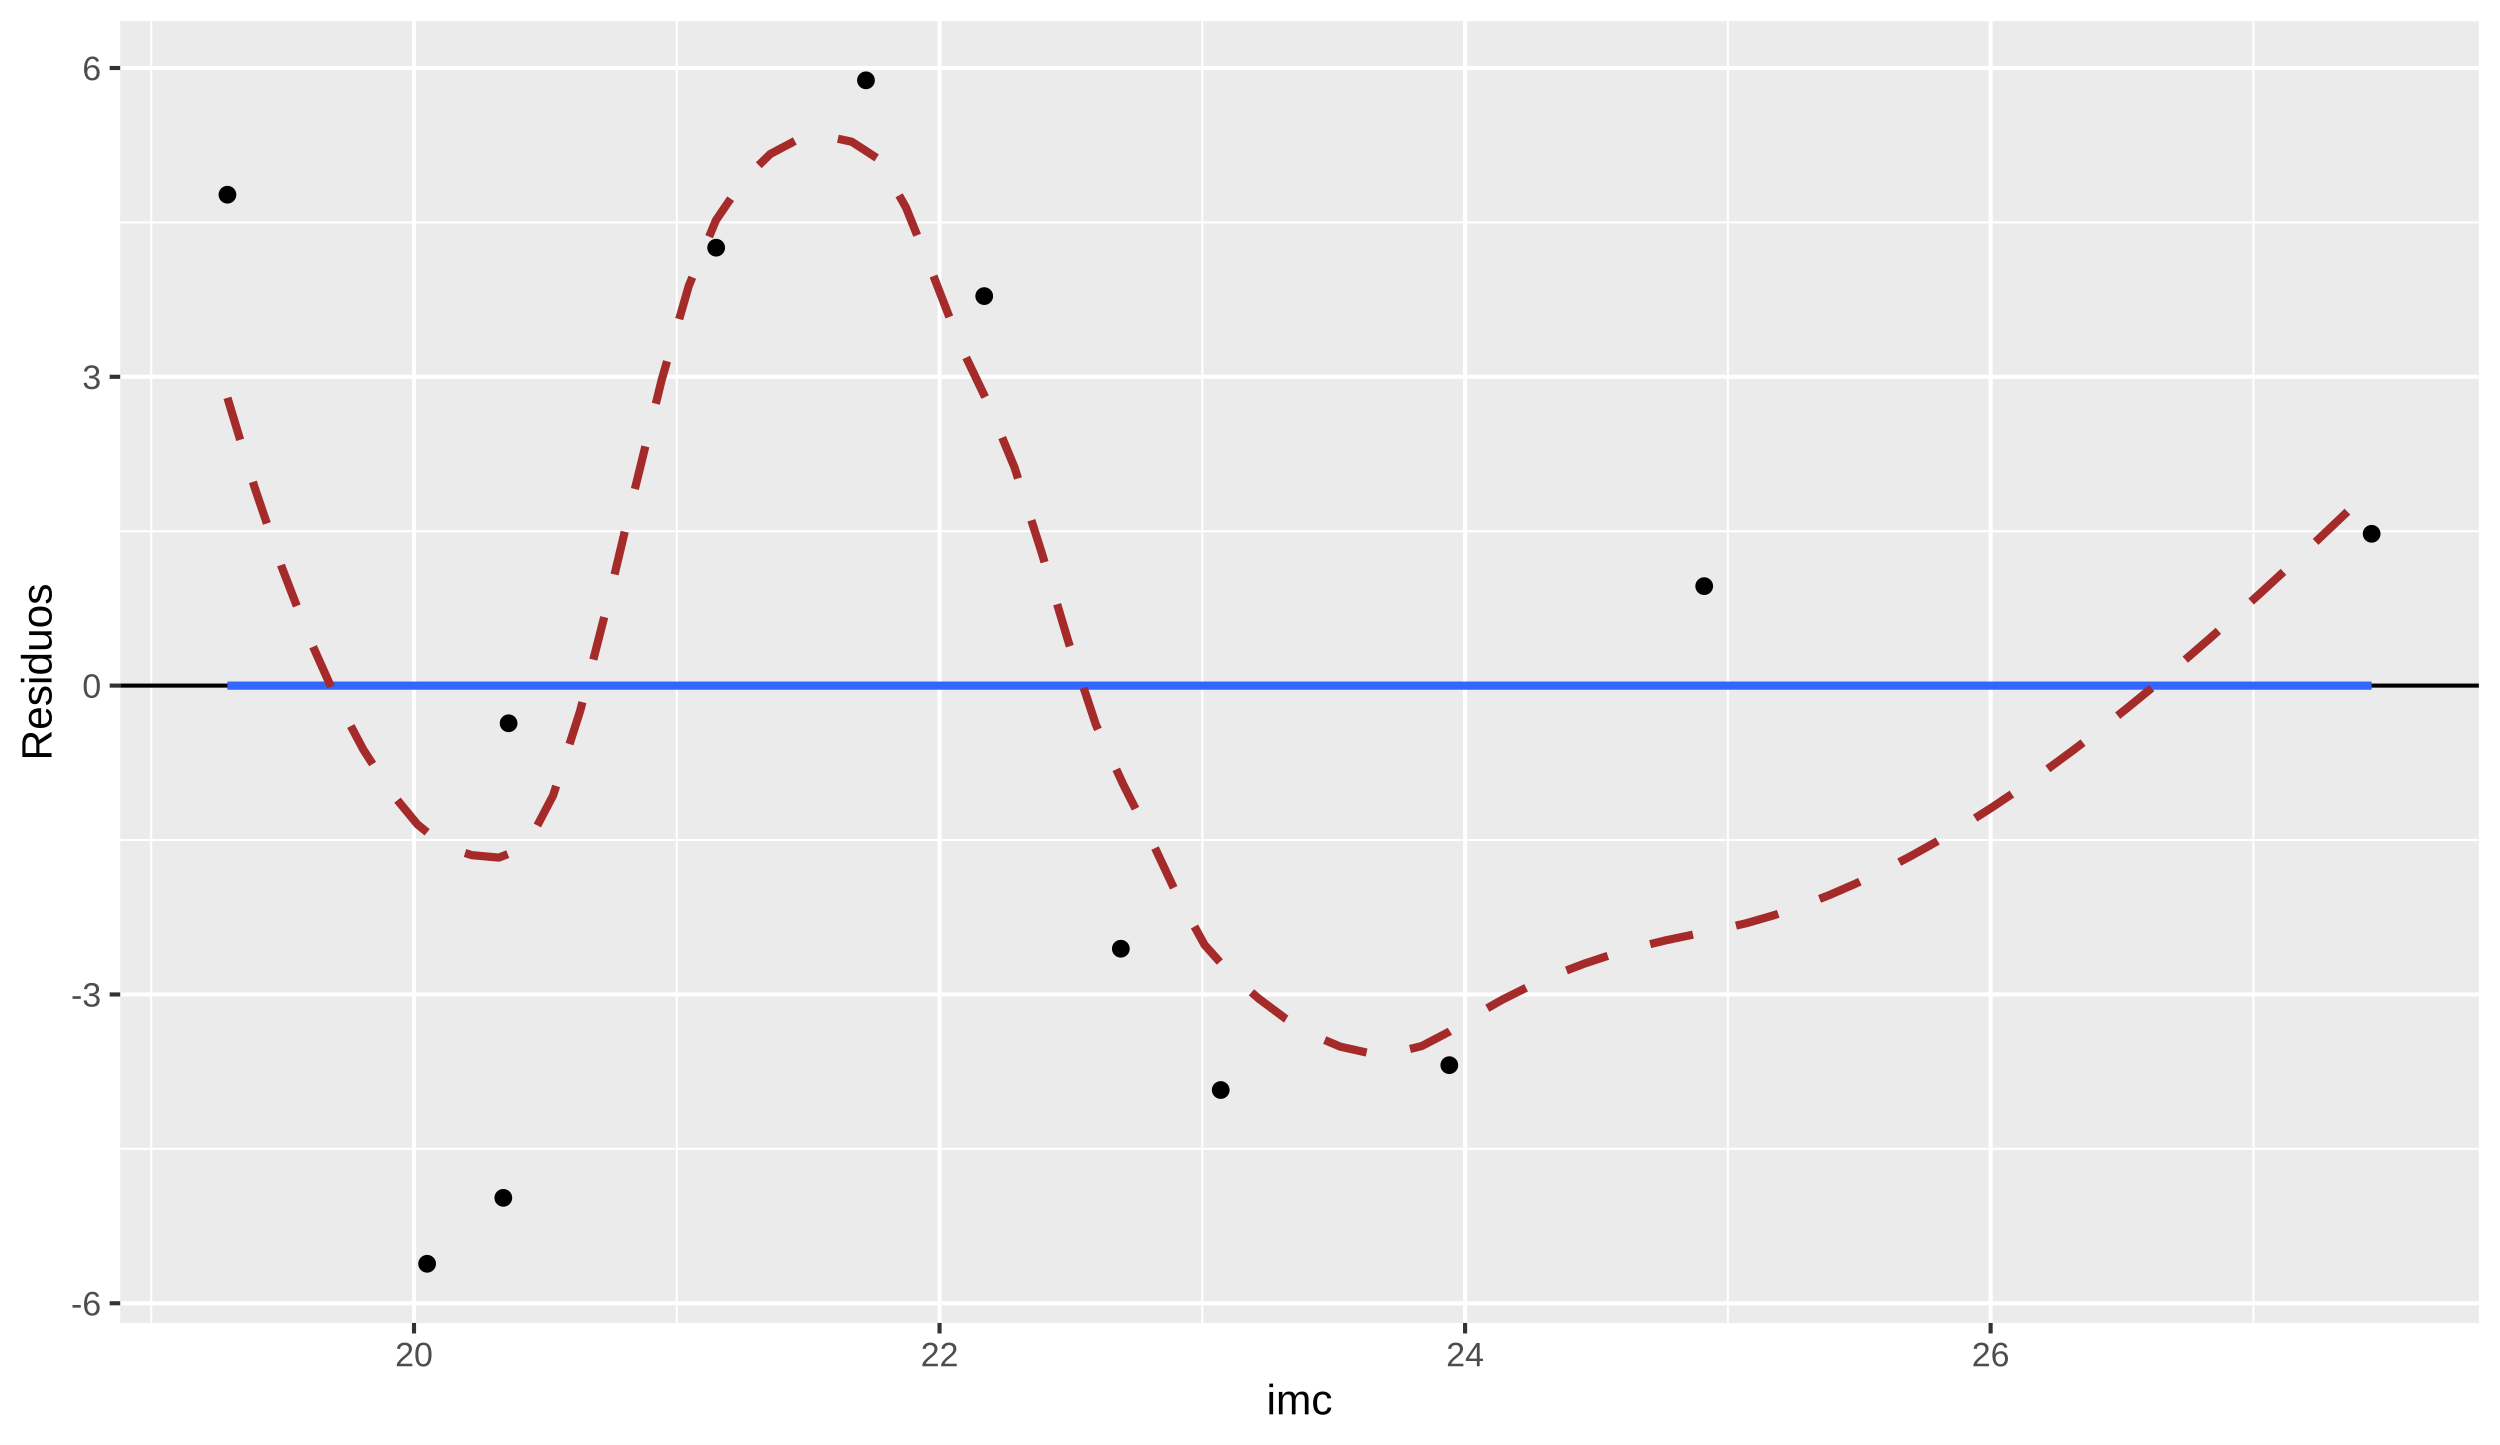
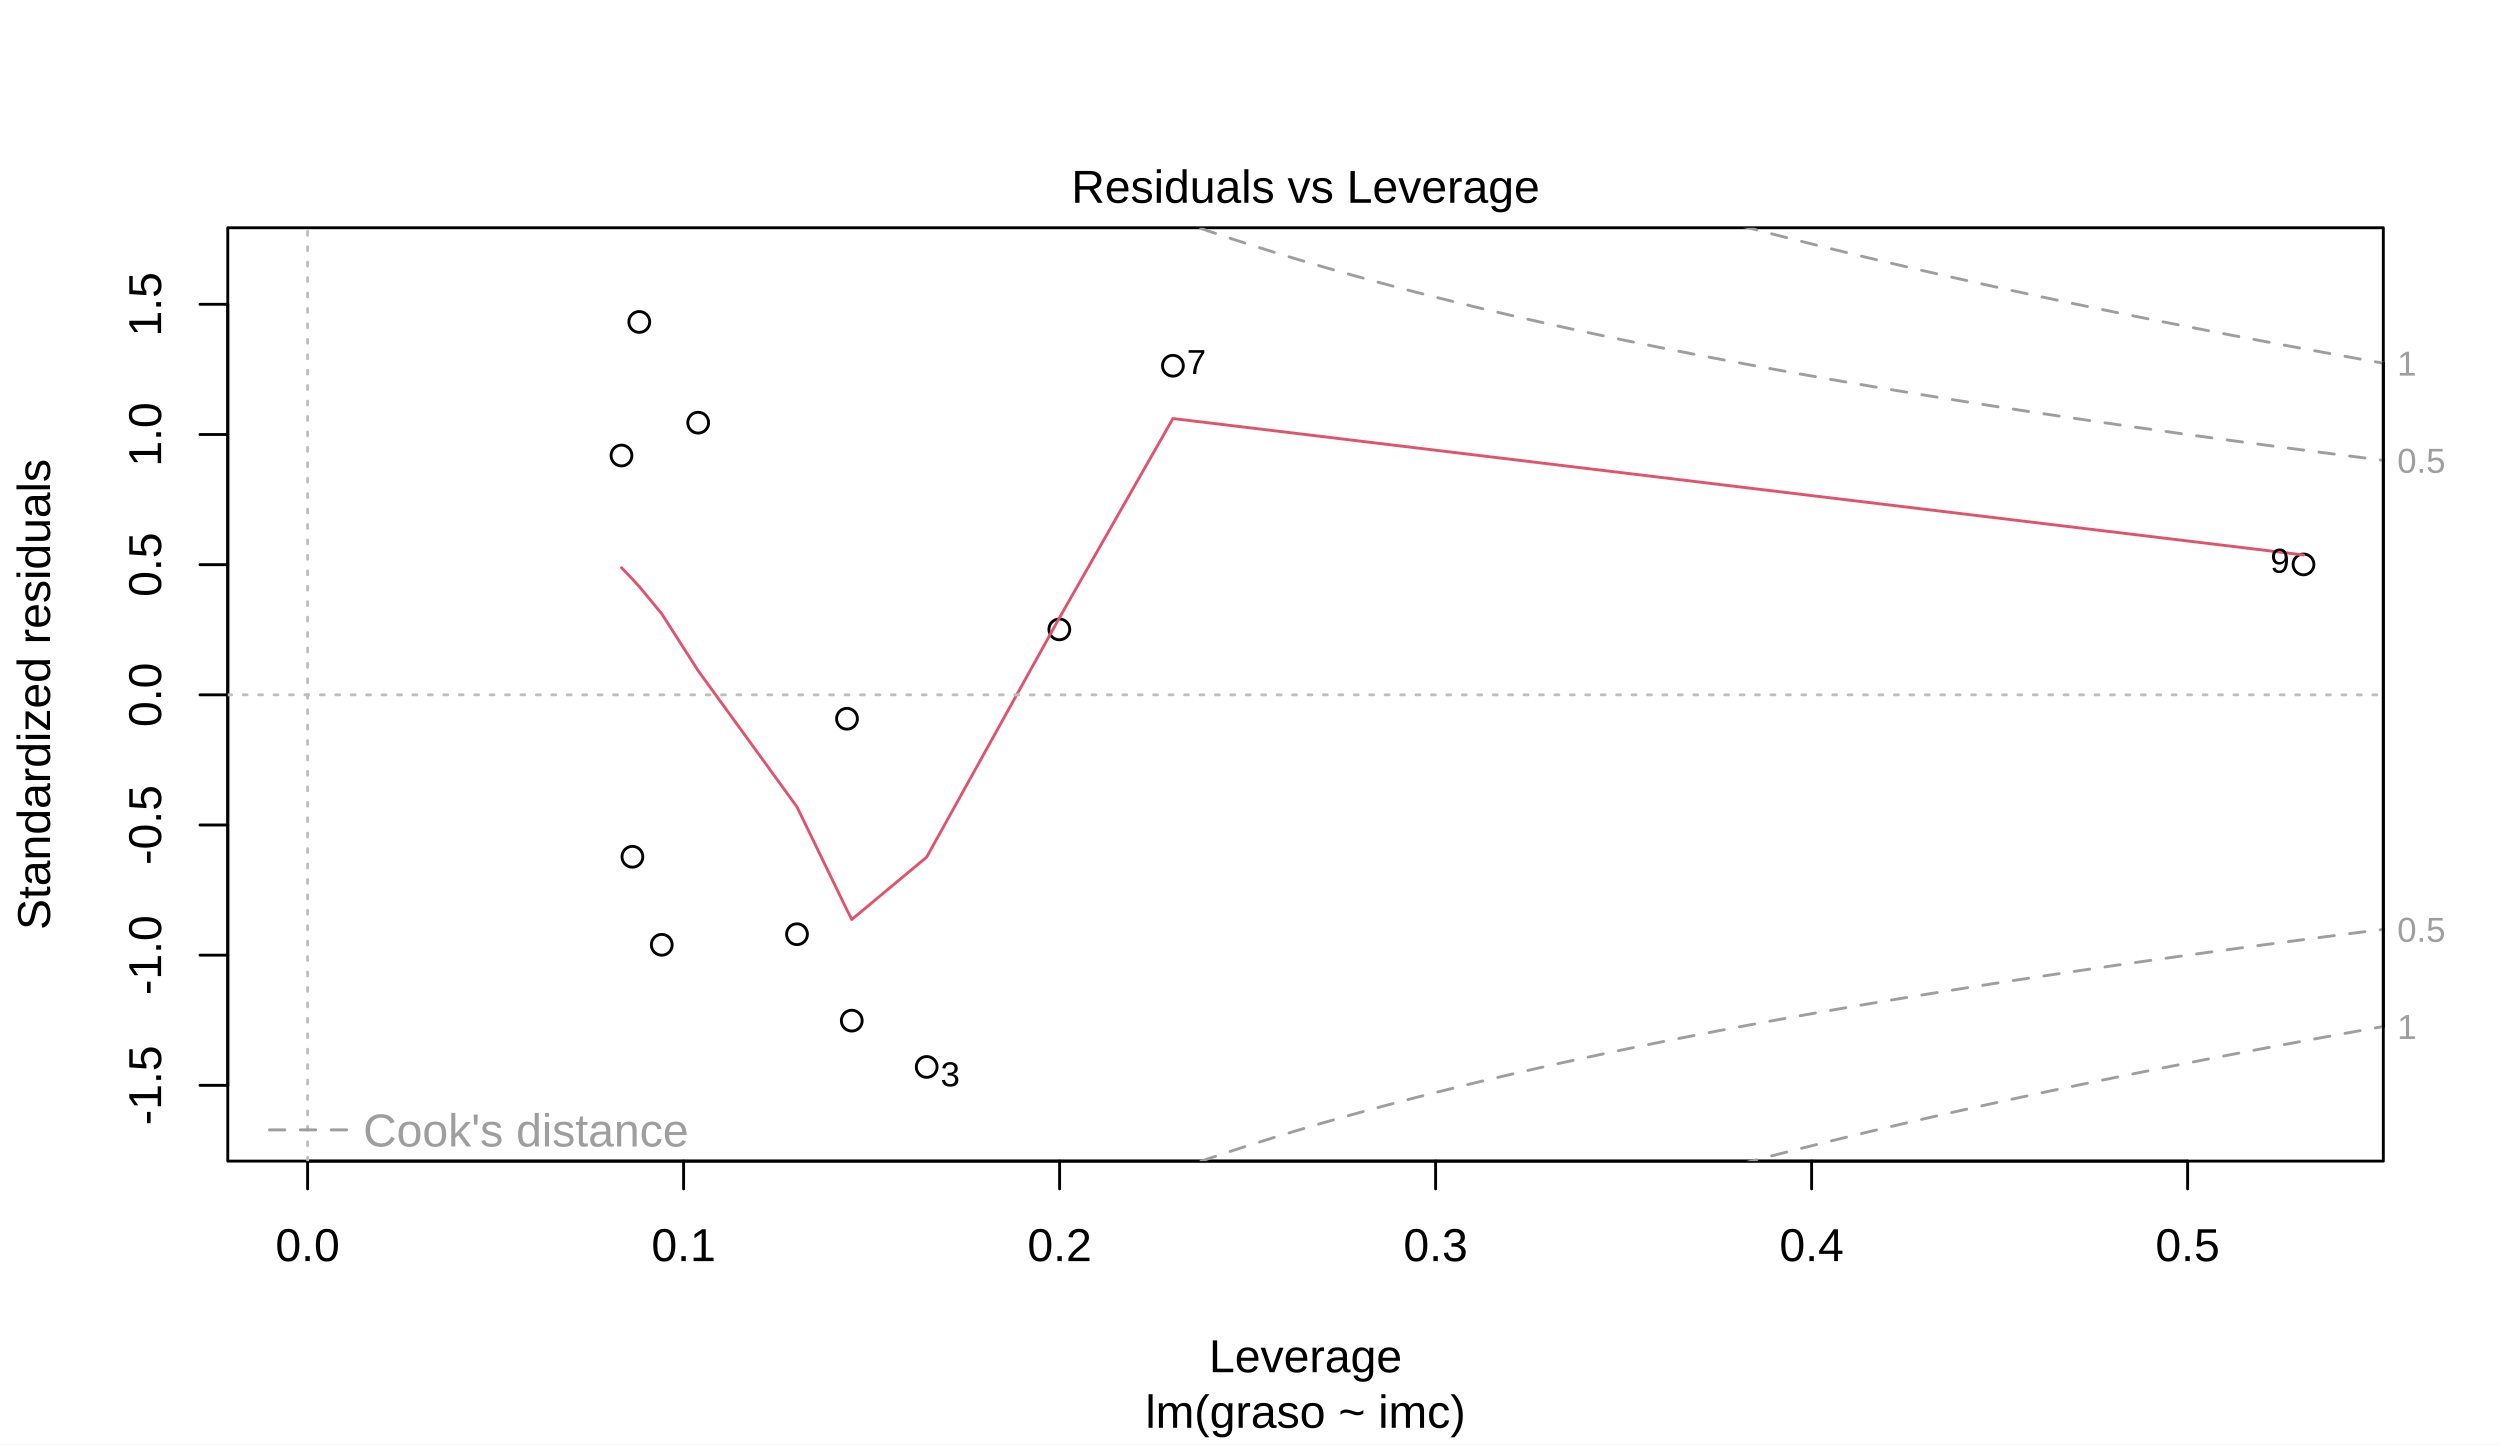
<svg xmlns="http://www.w3.org/2000/svg" width="648.00pt" height="374.40pt" viewBox="0 0 648.00 374.40">
  <g class="svglite">
    <defs>
      <style type="text/css">
    .svglite line, .svglite polyline, .svglite polygon, .svglite path, .svglite rect, .svglite circle {
      fill: none;
      stroke: #000000;
      stroke-linecap: round;
      stroke-linejoin: round;
      stroke-miterlimit: 10.00;
    }
    .svglite text {
      white-space: pre;
    }
    .svglite g.glyphgroup path {
      fill: inherit;
      stroke: none;
    }
  </style>
    </defs>
    <rect width="100%" height="100%" style="stroke: none; fill: #FFFFFF;" />
    <defs>
      <clipPath id="cpMC4wMHw2NDguMDB8MC4wMHwzNzQuNDA=">
        <rect x="0.00" y="0.00" width="648.00" height="374.40" />
      </clipPath>
    </defs>
    <g clip-path="url(#cpMC4wMHw2NDguMDB8MC4wMHwzNzQuNDA=)">
-       <rect x="0.00" y="0.00" width="648.00" height="374.40" style="stroke-width: 1.07; stroke: #FFFFFF; fill: #FFFFFF;" />
-     </g>
+ </g>
    <defs>
-       <clipPath id="cpMzEuMTZ8NjQyLjUyfDUuNDh8MzQyLjkw">
-         <rect x="31.16" y="5.48" width="611.36" height="337.42" />
+       <clipPath id="cpNTkuMDR8NjE3Ljc2fDU5LjA0fDMwMC45Ng==">
+         <rect x="59.04" y="59.04" width="558.72" height="241.92" />
      </clipPath>
    </defs>
-     <g clip-path="url(#cpMzEuMTZ8NjQyLjUyfDUuNDh8MzQyLjkw)">
-       <rect x="31.16" y="5.48" width="611.36" height="337.42" style="stroke-width: 1.07; stroke: none; fill: #EBEBEB;" />
-       <polyline points="31.16,297.78 642.52,297.78 " style="stroke-width: 0.53; stroke: #FFFFFF; stroke-linecap: butt;" />
-       <polyline points="31.16,217.73 642.52,217.73 " style="stroke-width: 0.53; stroke: #FFFFFF; stroke-linecap: butt;" />
-       <polyline points="31.16,137.69 642.52,137.69 " style="stroke-width: 0.53; stroke: #FFFFFF; stroke-linecap: butt;" />
-       <polyline points="31.16,57.65 642.52,57.65 " style="stroke-width: 0.53; stroke: #FFFFFF; stroke-linecap: butt;" />
-       <polyline points="39.20,342.90 39.20,5.48 " style="stroke-width: 0.53; stroke: #FFFFFF; stroke-linecap: butt;" />
-       <polyline points="175.42,342.90 175.42,5.48 " style="stroke-width: 0.53; stroke: #FFFFFF; stroke-linecap: butt;" />
-       <polyline points="311.64,342.90 311.64,5.48 " style="stroke-width: 0.53; stroke: #FFFFFF; stroke-linecap: butt;" />
-       <polyline points="447.86,342.90 447.86,5.48 " style="stroke-width: 0.53; stroke: #FFFFFF; stroke-linecap: butt;" />
-       <polyline points="584.08,342.90 584.08,5.48 " style="stroke-width: 0.53; stroke: #FFFFFF; stroke-linecap: butt;" />
-       <polyline points="31.16,337.80 642.52,337.80 " style="stroke-width: 1.07; stroke: #FFFFFF; stroke-linecap: butt;" />
-       <polyline points="31.16,257.76 642.52,257.76 " style="stroke-width: 1.07; stroke: #FFFFFF; stroke-linecap: butt;" />
-       <polyline points="31.16,177.71 642.52,177.71 " style="stroke-width: 1.07; stroke: #FFFFFF; stroke-linecap: butt;" />
-       <polyline points="31.16,97.67 642.52,97.67 " style="stroke-width: 1.07; stroke: #FFFFFF; stroke-linecap: butt;" />
-       <polyline points="31.16,17.63 642.52,17.63 " style="stroke-width: 1.07; stroke: #FFFFFF; stroke-linecap: butt;" />
-       <polyline points="107.31,342.90 107.31,5.48 " style="stroke-width: 1.07; stroke: #FFFFFF; stroke-linecap: butt;" />
-       <polyline points="243.53,342.90 243.53,5.48 " style="stroke-width: 1.07; stroke: #FFFFFF; stroke-linecap: butt;" />
-       <polyline points="379.75,342.90 379.75,5.48 " style="stroke-width: 1.07; stroke: #FFFFFF; stroke-linecap: butt;" />
-       <polyline points="515.97,342.90 515.97,5.48 " style="stroke-width: 1.07; stroke: #FFFFFF; stroke-linecap: butt;" />
-       <circle cx="131.83" cy="187.47" r="1.95" style="stroke-width: 0.71; fill: #000000;" />
-       <circle cx="130.46" cy="310.48" r="1.95" style="stroke-width: 0.71; fill: #000000;" />
-       <circle cx="110.71" cy="327.57" r="1.95" style="stroke-width: 0.71; fill: #000000;" />
-       <circle cx="375.66" cy="276.09" r="1.95" style="stroke-width: 0.71; fill: #000000;" />
-       <circle cx="255.11" cy="76.75" r="1.95" style="stroke-width: 0.71; fill: #000000;" />
-       <circle cx="224.46" cy="20.82" r="1.95" style="stroke-width: 0.71; fill: #000000;" />
-       <circle cx="58.95" cy="50.47" r="1.95" style="stroke-width: 0.71; fill: #000000;" />
-       <circle cx="316.41" cy="282.53" r="1.95" style="stroke-width: 0.71; fill: #000000;" />
-       <circle cx="614.73" cy="138.36" r="1.95" style="stroke-width: 0.71; fill: #000000;" />
-       <circle cx="441.73" cy="151.93" r="1.95" style="stroke-width: 0.71; fill: #000000;" />
-       <circle cx="290.52" cy="245.91" r="1.95" style="stroke-width: 0.71; fill: #000000;" />
-       <circle cx="185.63" cy="64.20" r="1.95" style="stroke-width: 0.71; fill: #000000;" />
-       <line x1="31.16" y1="177.71" x2="642.52" y2="177.71" style="stroke-width: 1.07; stroke-linecap: butt;" />
-       <polyline points="58.95,177.71 65.98,177.71 73.02,177.71 80.05,177.71 87.09,177.71 94.12,177.71 101.16,177.71 108.19,177.71 115.23,177.71 122.26,177.71 129.30,177.71 136.34,177.71 143.37,177.71 150.41,177.71 157.44,177.71 164.48,177.71 171.51,177.71 178.55,177.71 185.58,177.71 192.62,177.71 199.65,177.71 206.69,177.71 213.72,177.71 220.76,177.71 227.79,177.71 234.83,177.71 241.86,177.71 248.90,177.71 255.93,177.71 262.97,177.71 270.00,177.71 277.04,177.71 284.08,177.71 291.11,177.71 298.15,177.71 305.18,177.71 312.22,177.71 319.25,177.71 326.29,177.71 333.32,177.71 340.36,177.71 347.39,177.71 354.43,177.71 361.46,177.71 368.50,177.71 375.53,177.71 382.57,177.71 389.60,177.71 396.64,177.71 403.67,177.71 410.71,177.71 417.74,177.71 424.78,177.71 431.82,177.71 438.85,177.71 445.89,177.71 452.92,177.71 459.96,177.71 466.99,177.71 474.03,177.71 481.06,177.71 488.10,177.71 495.13,177.71 502.17,177.71 509.20,177.71 516.24,177.71 523.27,177.71 530.31,177.71 537.34,177.71 544.38,177.71 551.41,177.71 558.45,177.71 565.48,177.71 572.52,177.71 579.56,177.71 586.59,177.71 593.63,177.71 600.66,177.71 607.70,177.71 614.73,177.71 " style="stroke-width: 2.13; stroke: #3366FF; stroke-linecap: butt;" />
-       <polyline points="58.95,103.11 65.98,126.30 73.02,146.98 80.05,165.17 87.09,180.91 94.12,194.22 101.16,205.13 108.19,213.67 115.23,219.41 122.26,221.65 129.30,222.29 136.34,219.56 143.37,206.17 150.41,184.15 157.44,156.72 164.48,127.08 171.51,98.45 178.55,74.04 185.58,57.07 192.62,46.77 199.65,39.92 206.69,36.19 213.72,35.24 220.76,36.73 227.79,41.30 234.83,53.79 241.86,71.28 248.90,89.47 255.93,104.16 262.97,121.18 270.00,143.24 277.04,166.71 284.08,187.92 291.11,203.27 298.15,217.18 305.18,232.15 312.22,244.90 319.25,252.78 326.29,258.87 333.32,264.11 340.36,268.31 347.39,271.29 354.43,272.87 361.46,272.88 368.50,271.14 375.53,267.47 382.57,262.99 389.60,259.01 396.64,255.50 403.67,252.43 410.71,249.75 417.74,247.43 424.78,245.43 431.82,243.72 438.85,242.25 445.89,240.90 452.92,239.22 459.96,237.18 466.99,234.78 474.03,232.06 481.06,229.00 488.10,225.64 495.13,221.98 502.17,218.03 509.20,213.81 516.24,209.33 523.27,204.61 530.31,199.65 537.34,194.47 544.38,189.08 551.41,183.50 558.45,177.73 565.48,171.79 572.52,165.70 579.56,159.47 586.59,153.10 593.63,146.61 600.66,140.02 607.70,133.34 614.73,126.58 " style="stroke-width: 2.13; stroke: #A52A2A; stroke-dasharray: 11.38,11.38; stroke-linecap: butt;" />
+     <g clip-path="url(#cpNTkuMDR8NjE3Ljc2fDU5LjA0fDMwMC45Ng==)">
+ </g>
+     <g clip-path="url(#cpMC4wMHw2NDguMDB8MC4wMHwzNzQuNDA=)">
+       <line x1="79.73" y1="300.96" x2="567.03" y2="300.96" style="stroke-width: 0.75;" />
+       <line x1="79.73" y1="300.96" x2="79.73" y2="308.16" style="stroke-width: 0.75;" />
+       <line x1="177.19" y1="300.96" x2="177.19" y2="308.16" style="stroke-width: 0.75;" />
+       <line x1="274.65" y1="300.96" x2="274.65" y2="308.16" style="stroke-width: 0.75;" />
+       <line x1="372.11" y1="300.96" x2="372.11" y2="308.16" style="stroke-width: 0.75;" />
+       <line x1="469.57" y1="300.96" x2="469.57" y2="308.16" style="stroke-width: 0.75;" />
+       <line x1="567.03" y1="300.96" x2="567.03" y2="308.16" style="stroke-width: 0.75;" />
+       <text x="79.73" y="326.88" text-anchor="middle" style="font-size: 12.00px; font-family: &quot;Arial&quot;;" textLength="16.67px" lengthAdjust="spacingAndGlyphs">0.0</text>
+       <text x="177.19" y="326.88" text-anchor="middle" style="font-size: 12.00px; font-family: &quot;Arial&quot;;" textLength="16.67px" lengthAdjust="spacingAndGlyphs">0.1</text>
+       <text x="274.65" y="326.88" text-anchor="middle" style="font-size: 12.00px; font-family: &quot;Arial&quot;;" textLength="16.67px" lengthAdjust="spacingAndGlyphs">0.2</text>
+       <text x="372.11" y="326.88" text-anchor="middle" style="font-size: 12.00px; font-family: &quot;Arial&quot;;" textLength="16.67px" lengthAdjust="spacingAndGlyphs">0.3</text>
+       <text x="469.57" y="326.88" text-anchor="middle" style="font-size: 12.00px; font-family: &quot;Arial&quot;;" textLength="16.67px" lengthAdjust="spacingAndGlyphs">0.4</text>
+       <text x="567.03" y="326.88" text-anchor="middle" style="font-size: 12.00px; font-family: &quot;Arial&quot;;" textLength="16.67px" lengthAdjust="spacingAndGlyphs">0.5</text>
+       <line x1="59.04" y1="281.32" x2="59.04" y2="78.88" style="stroke-width: 0.75;" />
+       <line x1="59.04" y1="281.32" x2="51.84" y2="281.32" style="stroke-width: 0.75;" />
+       <line x1="59.04" y1="247.58" x2="51.84" y2="247.58" style="stroke-width: 0.75;" />
+       <line x1="59.04" y1="213.84" x2="51.84" y2="213.84" style="stroke-width: 0.75;" />
+       <line x1="59.04" y1="180.10" x2="51.84" y2="180.10" style="stroke-width: 0.75;" />
+       <line x1="59.04" y1="146.36" x2="51.84" y2="146.36" style="stroke-width: 0.75;" />
+       <line x1="59.04" y1="112.62" x2="51.84" y2="112.62" style="stroke-width: 0.75;" />
+       <line x1="59.04" y1="78.88" x2="51.84" y2="78.88" style="stroke-width: 0.75;" />
+       <text transform="translate(41.76,281.32) rotate(-90)" text-anchor="middle" style="font-size: 12.00px; font-family: &quot;Arial&quot;;" textLength="20.67px" lengthAdjust="spacingAndGlyphs">-1.5</text>
+       <text transform="translate(41.76,247.58) rotate(-90)" text-anchor="middle" style="font-size: 12.00px; font-family: &quot;Arial&quot;;" textLength="20.67px" lengthAdjust="spacingAndGlyphs">-1.0</text>
+       <text transform="translate(41.76,213.84) rotate(-90)" text-anchor="middle" style="font-size: 12.00px; font-family: &quot;Arial&quot;;" textLength="20.67px" lengthAdjust="spacingAndGlyphs">-0.5</text>
+       <text transform="translate(41.76,180.10) rotate(-90)" text-anchor="middle" style="font-size: 12.00px; font-family: &quot;Arial&quot;;" textLength="16.67px" lengthAdjust="spacingAndGlyphs">0.0</text>
+       <text transform="translate(41.76,146.36) rotate(-90)" text-anchor="middle" style="font-size: 12.00px; font-family: &quot;Arial&quot;;" textLength="16.67px" lengthAdjust="spacingAndGlyphs">0.5</text>
+       <text transform="translate(41.76,112.62) rotate(-90)" text-anchor="middle" style="font-size: 12.00px; font-family: &quot;Arial&quot;;" textLength="16.67px" lengthAdjust="spacingAndGlyphs">1.0</text>
+       <text transform="translate(41.76,78.88) rotate(-90)" text-anchor="middle" style="font-size: 12.00px; font-family: &quot;Arial&quot;;" textLength="16.67px" lengthAdjust="spacingAndGlyphs">1.5</text>
+       <polygon points="59.04,300.96 617.76,300.96 617.76,59.04 59.04,59.04 " style="stroke-width: 0.75;" />
+       <text x="338.40" y="355.68" text-anchor="middle" style="font-size: 12.00px; font-family: &quot;Arial&quot;;" textLength="50.03px" lengthAdjust="spacingAndGlyphs">Leverage</text>
+       <text transform="translate(12.96,180.00) rotate(-90)" text-anchor="middle" style="font-size: 12.00px; font-family: &quot;Arial&quot;;" textLength="122.06px" lengthAdjust="spacingAndGlyphs">Standardized residuals</text>
+     </g>
+     <g clip-path="url(#cpNTkuMDR8NjE3Ljc2fDU5LjA0fDMwMC45Ng==)">
+       <circle cx="219.54" cy="186.30" r="2.70" style="stroke-width: 0.75;" />
+       <circle cx="220.78" cy="264.55" r="2.70" style="stroke-width: 0.75;" />
+       <circle cx="240.20" cy="276.55" r="2.70" style="stroke-width: 0.75;" />
+       <circle cx="206.58" cy="242.15" r="2.70" style="stroke-width: 0.75;" />
+       <circle cx="161.09" cy="118.07" r="2.70" style="stroke-width: 0.75;" />
+       <circle cx="165.70" cy="83.45" r="2.70" style="stroke-width: 0.75;" />
+       <circle cx="304.02" cy="94.80" r="2.70" style="stroke-width: 0.75;" />
+       <circle cx="171.53" cy="244.89" r="2.70" style="stroke-width: 0.75;" />
+       <circle cx="597.07" cy="146.30" r="2.70" style="stroke-width: 0.75;" />
+       <circle cx="274.58" cy="163.14" r="2.70" style="stroke-width: 0.75;" />
+       <circle cx="163.92" cy="222.07" r="2.70" style="stroke-width: 0.75;" />
+       <circle cx="180.97" cy="109.56" r="2.70" style="stroke-width: 0.75;" />
+       <polyline points="161.09,147.15 163.92,150.10 165.70,152.04 171.53,159.11 180.97,173.86 206.58,209.15 219.54,235.88 220.78,238.33 240.20,222.15 274.58,160.18 304.02,108.49 597.07,143.85 " style="stroke-width: 0.75; stroke: #DF536B;" />
+       <line x1="59.04" y1="180.10" x2="617.76" y2="180.10" style="stroke-width: 0.75; stroke: #BEBEBE; stroke-dasharray: 1.00,3.00;" />
+       <line x1="79.73" y1="300.96" x2="79.73" y2="59.04" style="stroke-width: 0.75; stroke: #BEBEBE; stroke-dasharray: 1.00,3.00;" />
    </g>
    <g clip-path="url(#cpMC4wMHw2NDguMDB8MC4wMHwzNzQuNDA=)">
-       <text x="26.23" y="340.95" text-anchor="end" style="font-size: 8.80px;fill: #4D4D4D; font-family: &quot;Arial&quot;;" textLength="7.81px" lengthAdjust="spacingAndGlyphs">-6</text>
-       <text x="26.23" y="260.91" text-anchor="end" style="font-size: 8.80px;fill: #4D4D4D; font-family: &quot;Arial&quot;;" textLength="7.81px" lengthAdjust="spacingAndGlyphs">-3</text>
-       <text x="26.23" y="180.86" text-anchor="end" style="font-size: 8.80px;fill: #4D4D4D; font-family: &quot;Arial&quot;;" textLength="4.89px" lengthAdjust="spacingAndGlyphs">0</text>
-       <text x="26.23" y="100.82" text-anchor="end" style="font-size: 8.80px;fill: #4D4D4D; font-family: &quot;Arial&quot;;" textLength="4.89px" lengthAdjust="spacingAndGlyphs">3</text>
-       <text x="26.23" y="20.78" text-anchor="end" style="font-size: 8.80px;fill: #4D4D4D; font-family: &quot;Arial&quot;;" textLength="4.89px" lengthAdjust="spacingAndGlyphs">6</text>
-       <polyline points="28.42,337.80 31.16,337.80 " style="stroke-width: 1.07; stroke: #333333; stroke-linecap: butt;" />
-       <polyline points="28.42,257.76 31.16,257.76 " style="stroke-width: 1.07; stroke: #333333; stroke-linecap: butt;" />
-       <polyline points="28.42,177.71 31.16,177.71 " style="stroke-width: 1.07; stroke: #333333; stroke-linecap: butt;" />
-       <polyline points="28.42,97.67 31.16,97.67 " style="stroke-width: 1.07; stroke: #333333; stroke-linecap: butt;" />
-       <polyline points="28.42,17.63 31.16,17.63 " style="stroke-width: 1.07; stroke: #333333; stroke-linecap: butt;" />
-       <polyline points="107.31,345.64 107.31,342.90 " style="stroke-width: 1.07; stroke: #333333; stroke-linecap: butt;" />
-       <polyline points="243.53,345.64 243.53,342.90 " style="stroke-width: 1.07; stroke: #333333; stroke-linecap: butt;" />
-       <polyline points="379.75,345.64 379.75,342.90 " style="stroke-width: 1.07; stroke: #333333; stroke-linecap: butt;" />
-       <polyline points="515.97,345.64 515.97,342.90 " style="stroke-width: 1.07; stroke: #333333; stroke-linecap: butt;" />
-       <text x="107.31" y="354.14" text-anchor="middle" style="font-size: 8.80px;fill: #4D4D4D; font-family: &quot;Arial&quot;;" textLength="9.78px" lengthAdjust="spacingAndGlyphs">20</text>
-       <text x="243.53" y="354.14" text-anchor="middle" style="font-size: 8.80px;fill: #4D4D4D; font-family: &quot;Arial&quot;;" textLength="9.78px" lengthAdjust="spacingAndGlyphs">22</text>
-       <text x="379.75" y="354.14" text-anchor="middle" style="font-size: 8.80px;fill: #4D4D4D; font-family: &quot;Arial&quot;;" textLength="9.78px" lengthAdjust="spacingAndGlyphs">24</text>
-       <text x="515.97" y="354.14" text-anchor="middle" style="font-size: 8.80px;fill: #4D4D4D; font-family: &quot;Arial&quot;;" textLength="9.78px" lengthAdjust="spacingAndGlyphs">26</text>
-       <text x="336.84" y="366.60" text-anchor="middle" style="font-size: 11.00px; font-family: &quot;Arial&quot;;" textLength="17.09px" lengthAdjust="spacingAndGlyphs">imc</text>
-       <text transform="translate(13.36,174.19) rotate(-90)" text-anchor="middle" style="font-size: 11.00px; font-family: &quot;Arial&quot;;" textLength="45.88px" lengthAdjust="spacingAndGlyphs">Residuos</text>
+       <text x="338.40" y="370.08" text-anchor="middle" style="font-size: 12.00px; font-family: &quot;Arial&quot;;" textLength="83.03px" lengthAdjust="spacingAndGlyphs">lm(graso ~ imc)</text>
+     </g>
+     <g clip-path="url(#cpNTkuMDR8NjE3Ljc2fDU5LjA0fDMwMC45Ng==)">
+       <polyline points="84.91,-743.63 90.24,-466.45 95.56,-345.05 100.89,-272.87 106.22,-223.62 111.55,-187.23 116.88,-158.90 122.21,-136.02 127.53,-117.03 132.86,-100.92 138.19,-87.03 143.52,-74.89 148.85,-64.14 154.18,-54.54 159.51,-45.90 164.83,-38.06 170.16,-30.90 175.49,-24.32 180.82,-18.26 186.15,-12.64 191.48,-7.41 196.81,-2.53 202.13,2.05 207.46,6.35 212.79,10.40 218.12,14.23 223.45,17.85 228.78,21.29 234.11,24.56 239.43,27.67 244.76,30.65 250.09,33.49 255.42,36.21 260.75,38.81 266.08,41.32 271.41,43.72 276.73,46.04 282.06,48.27 287.39,50.42 292.72,52.50 298.05,54.51 303.38,56.45 308.71,58.33 314.03,60.16 319.36,61.93 324.69,63.64 330.02,65.31 335.35,66.93 340.68,68.51 346.00,70.04 351.33,71.54 356.66,73.00 361.99,74.42 367.32,75.81 372.65,77.16 377.98,78.48 383.30,79.78 388.63,81.04 393.96,82.28 399.29,83.49 404.62,84.68 409.95,85.84 415.28,86.98 420.60,88.10 425.93,89.19 431.26,90.27 436.59,91.32 441.92,92.36 447.25,93.38 452.58,94.38 457.90,95.36 463.23,96.33 468.56,97.28 473.89,98.22 479.22,99.14 484.55,100.05 489.88,100.94 495.20,101.82 500.53,102.69 505.86,103.55 511.19,104.39 516.52,105.23 521.85,106.05 527.17,106.86 532.50,107.66 537.83,108.45 543.16,109.23 548.49,110.01 553.82,110.77 559.15,111.52 564.47,112.27 569.80,113.01 575.13,113.74 580.46,114.46 585.79,115.17 591.12,115.88 596.45,116.58 601.77,117.28 607.10,117.96 612.43,118.64 617.76,119.32 " style="stroke-width: 0.75; stroke: #9E9E9E; stroke-dasharray: 4.00,4.00;" />
+       <polyline points="84.91,1103.84 90.24,826.65 95.56,705.26 100.89,633.08 106.22,583.83 111.55,547.43 116.88,519.11 122.21,496.23 127.53,477.23 132.86,461.13 138.19,447.24 143.52,435.09 148.85,424.35 154.18,414.75 159.51,406.11 164.83,398.27 170.16,391.11 175.49,384.53 180.82,378.47 186.15,372.85 191.48,367.62 196.81,362.73 202.13,358.16 207.46,353.86 212.79,349.81 218.12,345.98 223.45,342.36 228.78,338.92 234.11,335.65 239.43,332.53 244.76,329.56 250.09,326.72 255.42,324.00 260.75,321.39 266.08,318.89 271.41,316.49 276.73,314.17 282.06,311.94 287.39,309.79 292.72,307.71 298.05,305.70 303.38,303.76 308.71,301.87 314.03,300.05 319.36,298.28 324.69,296.57 330.02,294.90 335.35,293.28 340.68,291.70 346.00,290.16 351.33,288.67 356.66,287.21 361.99,285.79 367.32,284.40 372.65,283.05 377.98,281.72 383.30,280.43 388.63,279.17 393.96,277.93 399.29,276.72 404.62,275.53 409.95,274.37 415.28,273.23 420.60,272.11 425.93,271.02 431.26,269.94 436.59,268.89 441.92,267.85 447.25,266.83 452.58,265.83 457.90,264.85 463.23,263.88 468.56,262.93 473.89,261.99 479.22,261.07 484.55,260.16 489.88,259.27 495.20,258.39 500.53,257.52 505.86,256.66 511.19,255.82 516.52,254.98 521.85,254.16 527.17,253.35 532.50,252.55 537.83,251.76 543.16,250.97 548.49,250.20 553.82,249.44 559.15,248.68 564.47,247.94 569.80,247.20 575.13,246.47 580.46,245.75 585.79,245.03 591.12,244.33 596.45,243.63 601.77,242.93 607.10,242.24 612.43,241.56 617.76,240.89 " style="stroke-width: 0.75; stroke: #9E9E9E; stroke-dasharray: 4.00,4.00;" />
+       <polyline points="84.91,-1126.25 90.24,-734.25 95.56,-562.57 100.89,-460.50 106.22,-390.85 111.55,-339.38 116.88,-299.32 122.21,-266.96 127.53,-240.10 132.86,-217.32 138.19,-197.68 143.52,-180.51 148.85,-165.31 154.18,-151.74 159.51,-139.51 164.83,-128.42 170.16,-118.30 175.49,-109.00 180.82,-100.42 186.15,-92.48 191.48,-85.08 196.81,-78.17 202.13,-71.70 207.46,-65.62 212.79,-59.89 218.12,-54.48 223.45,-49.36 228.78,-44.49 234.11,-39.87 239.43,-35.47 244.76,-31.26 250.09,-27.24 255.42,-23.40 260.75,-19.71 266.08,-16.17 271.41,-12.77 276.73,-9.49 282.06,-6.34 287.39,-3.29 292.72,-0.36 298.05,2.48 303.38,5.23 308.71,7.89 314.03,10.47 319.36,12.97 324.69,15.40 330.02,17.76 335.35,20.05 340.68,22.28 346.00,24.46 351.33,26.57 356.66,28.63 361.99,30.64 367.32,32.61 372.65,34.52 377.98,36.39 383.30,38.22 388.63,40.01 393.96,41.76 399.29,43.47 404.62,45.15 409.95,46.79 415.28,48.40 420.60,49.98 425.93,51.53 431.26,53.05 436.59,54.55 441.92,56.01 447.25,57.45 452.58,58.87 457.90,60.26 463.23,61.63 468.56,62.97 473.89,64.30 479.22,65.60 484.55,66.89 489.88,68.15 495.20,69.40 500.53,70.63 505.86,71.84 511.19,73.03 516.52,74.21 521.85,75.37 527.17,76.52 532.50,77.65 537.83,78.77 543.16,79.88 548.49,80.97 553.82,82.05 559.15,83.12 564.47,84.17 569.80,85.21 575.13,86.25 580.46,87.27 585.79,88.28 591.12,89.28 596.45,90.27 601.77,91.25 607.10,92.22 612.43,93.19 617.76,94.14 " style="stroke-width: 0.75; stroke: #9E9E9E; stroke-dasharray: 4.00,4.00;" />
+       <polyline points="84.91,1486.46 90.24,1094.46 95.56,922.78 100.89,820.71 106.22,751.05 111.55,699.59 116.88,659.52 122.21,627.17 127.53,600.31 132.86,577.53 138.19,557.89 143.52,540.71 148.85,525.52 154.18,511.95 159.51,499.72 164.83,488.63 170.16,478.51 175.49,469.21 180.82,460.63 186.15,452.68 191.48,445.29 196.81,438.38 202.13,431.91 207.46,425.83 212.79,420.10 218.12,414.69 223.45,409.56 228.78,404.70 234.11,400.08 239.43,395.67 244.76,391.47 250.09,387.45 255.42,383.61 260.75,379.92 266.08,376.38 271.41,372.98 276.73,369.70 282.06,366.55 287.39,363.50 292.72,360.56 298.05,357.72 303.38,354.97 308.71,352.31 314.03,349.74 319.36,347.23 324.69,344.81 330.02,342.45 335.35,340.15 340.68,337.92 346.00,335.75 351.33,333.64 356.66,331.57 361.99,329.56 367.32,327.60 372.65,325.69 377.98,323.82 383.30,321.99 388.63,320.20 393.96,318.45 399.29,316.73 404.62,315.06 409.95,313.41 415.28,311.80 420.60,310.22 425.93,308.67 431.26,307.15 436.59,305.66 441.92,304.20 447.25,302.76 452.58,301.34 457.90,299.95 463.23,298.58 468.56,297.24 473.89,295.91 479.22,294.61 484.55,293.32 489.88,292.06 495.20,290.81 500.53,289.58 505.86,288.37 511.19,287.18 516.52,286.00 521.85,284.83 527.17,283.69 532.50,282.55 537.83,281.44 543.16,280.33 548.49,279.24 553.82,278.16 559.15,277.09 564.47,276.04 569.80,274.99 575.13,273.96 580.46,272.94 585.79,271.93 591.12,270.93 596.45,269.94 601.77,268.96 607.10,267.98 612.43,267.02 617.76,266.07 " style="stroke-width: 0.75; stroke: #9E9E9E; stroke-dasharray: 4.00,4.00;" />
+       <line x1="69.84" y1="292.86" x2="91.44" y2="292.86" style="stroke-width: 0.75; stroke: #9E9E9E; stroke-dasharray: 4.00,4.00;" />
+       <text x="94.14" y="297.16" style="font-size: 12.00px;fill: #9E9E9E; font-family: &quot;Arial&quot;;" textLength="84.33px" lengthAdjust="spacingAndGlyphs">Cook's distance</text>
+     </g>
+     <g clip-path="url(#cpMC4wMHw2NDguMDB8MC4wMHwzNzQuNDA=)">
+       <line x1="617.76" y1="266.07" x2="617.76" y2="94.14" style="stroke-width: 0.75;" />
+       <line x1="617.76" y1="266.07" x2="617.76" y2="266.07" style="stroke-width: 0.75;" />
+       <line x1="617.76" y1="240.89" x2="617.76" y2="240.89" style="stroke-width: 0.75;" />
+       <line x1="617.76" y1="119.32" x2="617.76" y2="119.32" style="stroke-width: 0.75;" />
+       <line x1="617.76" y1="94.14" x2="617.76" y2="94.14" style="stroke-width: 0.75;" />
+       <text x="621.36" y="269.29" style="font-size: 9.00px;fill: #9E9E9E; font-family: &quot;Arial&quot;;" textLength="5.00px" lengthAdjust="spacingAndGlyphs">1</text>
+       <text x="621.36" y="244.11" style="font-size: 9.00px;fill: #9E9E9E; font-family: &quot;Arial&quot;;" textLength="12.50px" lengthAdjust="spacingAndGlyphs">0.5</text>
+       <text x="621.36" y="122.54" style="font-size: 9.00px;fill: #9E9E9E; font-family: &quot;Arial&quot;;" textLength="12.50px" lengthAdjust="spacingAndGlyphs">0.5</text>
+       <text x="621.36" y="97.36" style="font-size: 9.00px;fill: #9E9E9E; font-family: &quot;Arial&quot;;" textLength="5.00px" lengthAdjust="spacingAndGlyphs">1</text>
+       <text x="338.40" y="52.56" text-anchor="middle" style="font-size: 12.00px; font-family: &quot;Arial&quot;;" textLength="121.39px" lengthAdjust="spacingAndGlyphs">Residuals vs Leverage</text>
+       <text x="307.62" y="96.95" style="font-size: 9.00px; font-family: &quot;Arial&quot;;" textLength="5.00px" lengthAdjust="spacingAndGlyphs">7</text>
+       <text x="243.80" y="281.57" style="font-size: 9.00px; font-family: &quot;Arial&quot;;" textLength="5.00px" lengthAdjust="spacingAndGlyphs">3</text>
+       <text x="593.47" y="148.45" text-anchor="end" style="font-size: 9.00px; font-family: &quot;Arial&quot;;" textLength="5.00px" lengthAdjust="spacingAndGlyphs">9</text>
    </g>
  </g>
</svg>
